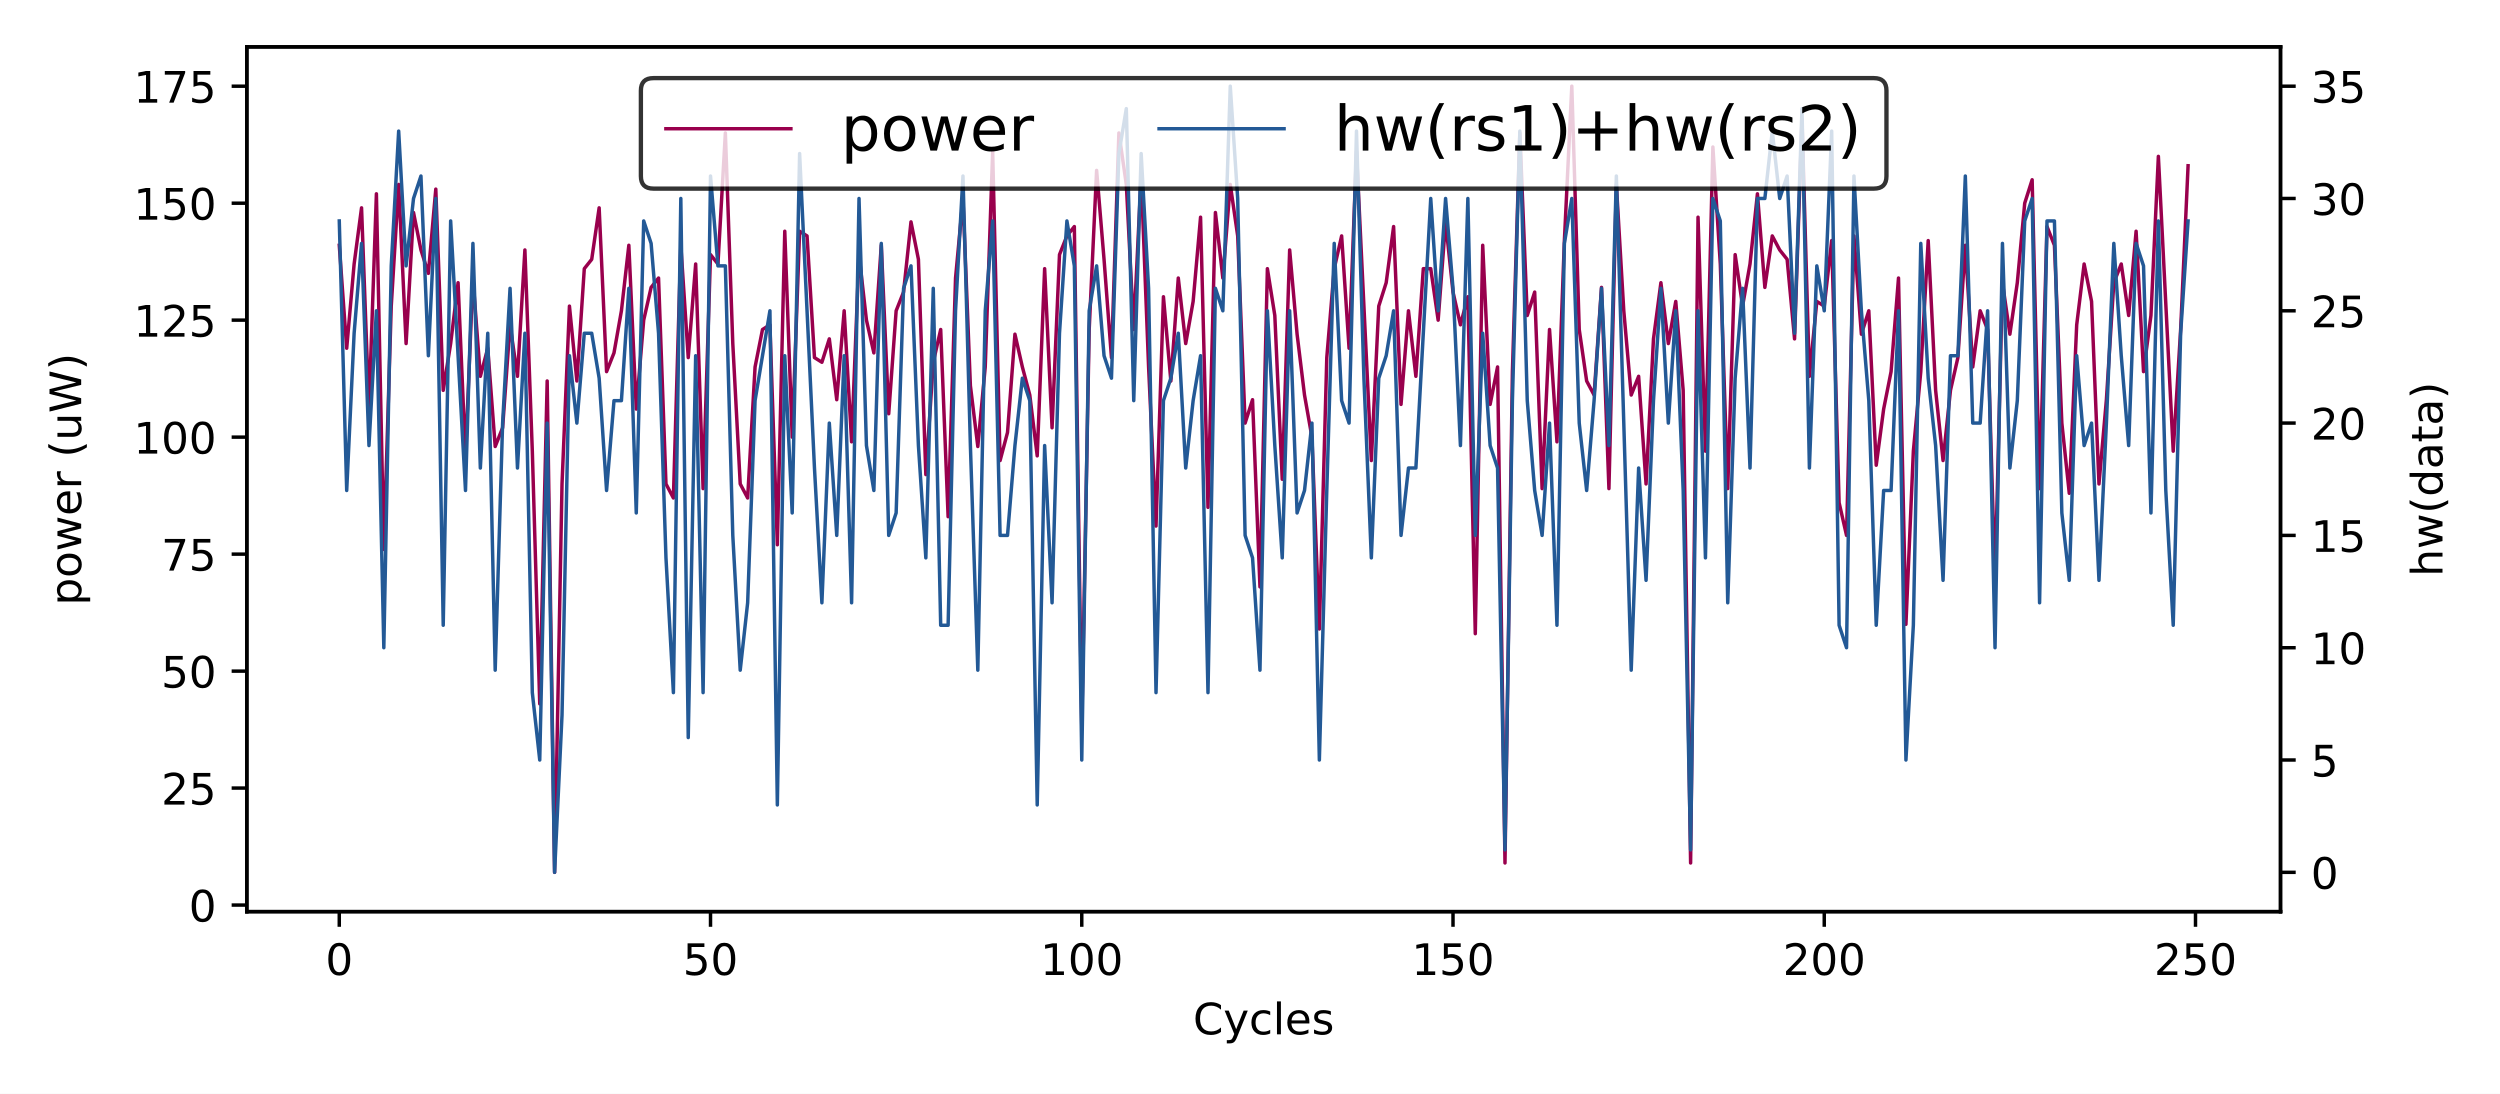
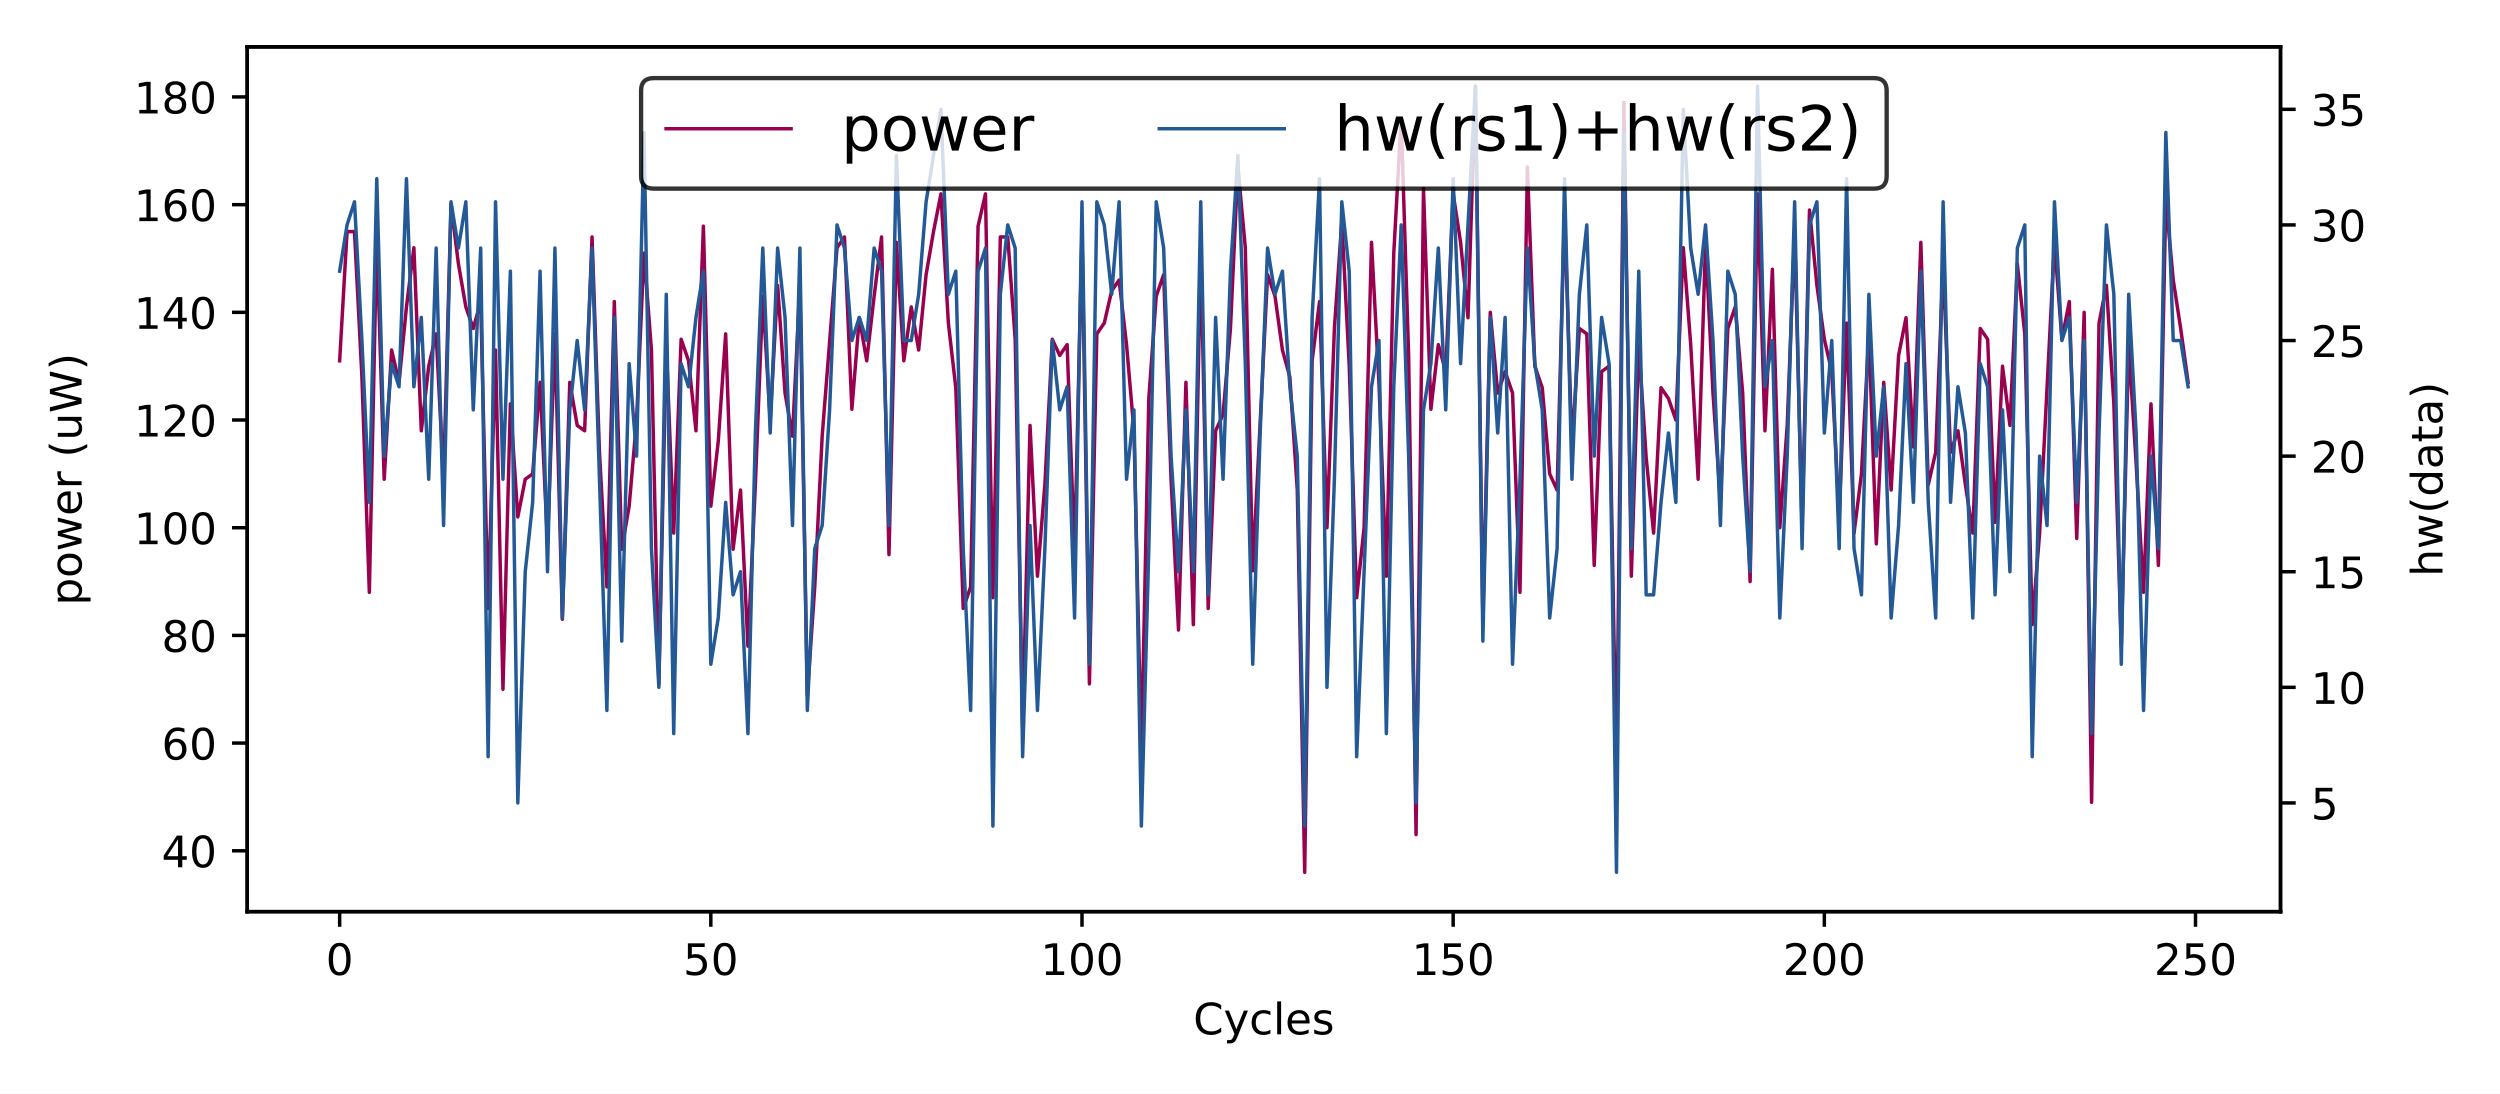
<svg xmlns="http://www.w3.org/2000/svg" xmlns:xlink="http://www.w3.org/1999/xlink" width="576pt" height="252pt" viewBox="0 0 576 252" version="1.1">
  <defs>
    <style type="text/css">*{stroke-linejoin: round; stroke-linecap: butt}</style>
  </defs>
  <g id="figure_1">
    <g id="patch_1">
      <path d="M 0 252  L 576 252  L 576 0  L 0 0  z " style="fill: #ffffff" />
    </g>
    <g id="axes_1">
      <g id="patch_2">
-         <path d="M 56.87 210.04  L 525.43 210.04  L 525.43 10.8  L 56.87 10.8  z " style="fill: #ffffff" />
+         <path d="M 56.96 210.04  L 525.43 210.04  L 525.43 10.8  L 56.96 10.8  z " style="fill: #ffffff" />
      </g>
      <g id="matplotlib.axis_1">
        <g id="xtick_1">
          <g id="line2d_1">
            <defs>
-               <path id="mfd9b9c1a49" d="M 0 0  L 0 3.5  " style="stroke: #000000; stroke-width: 0.8" />
+               <path id="mac49512ee7" d="M 0 0  L 0 3.5  " style="stroke: #000000; stroke-width: 0.8" />
            </defs>
            <g>
-               <use xlink:href="#mfd9b9c1a49" x="78.168" y="210.04" style="stroke: #000000; stroke-width: 0.8" />
+               <use xlink:href="#mac49512ee7" x="78.254" y="210.04" style="stroke: #000000; stroke-width: 0.8" />
            </g>
          </g>
          <g id="text_1">
-             <text style="font: 10px 'DejaVu Sans', 'Bitstream Vera Sans', 'Computer Modern Sans Serif', 'Lucida Grande', 'Verdana', 'Geneva', 'Lucid', 'Arial', 'Helvetica', 'Avant Garde', sans-serif; text-anchor: middle" x="78.168" y="224.638" transform="rotate(-0 78.16818 224.6384)">0</text>
+             <text style="font: 10px 'DejaVu Sans', 'Bitstream Vera Sans', 'Computer Modern Sans Serif', 'Lucida Grande', 'Verdana', 'Geneva', 'Lucid', 'Arial', 'Helvetica', 'Avant Garde', sans-serif; text-anchor: middle" x="78.254" y="224.638" transform="rotate(-0 78.25409 224.6384)">0</text>
          </g>
        </g>
        <g id="xtick_2">
          <g id="line2d_2">
            <g>
-               <use xlink:href="#mfd9b9c1a49" x="163.703" y="210.04" style="stroke: #000000; stroke-width: 0.8" />
+               <use xlink:href="#mac49512ee7" x="163.773" y="210.04" style="stroke: #000000; stroke-width: 0.8" />
            </g>
          </g>
          <g id="text_2">
-             <text style="font: 10px 'DejaVu Sans', 'Bitstream Vera Sans', 'Computer Modern Sans Serif', 'Lucida Grande', 'Verdana', 'Geneva', 'Lucid', 'Arial', 'Helvetica', 'Avant Garde', sans-serif; text-anchor: middle" x="163.703" y="224.638" transform="rotate(-0 163.703 224.6384)">50</text>
+             <text style="font: 10px 'DejaVu Sans', 'Bitstream Vera Sans', 'Computer Modern Sans Serif', 'Lucida Grande', 'Verdana', 'Geneva', 'Lucid', 'Arial', 'Helvetica', 'Avant Garde', sans-serif; text-anchor: middle" x="163.773" y="224.638" transform="rotate(-0 163.7725 224.6384)">50</text>
          </g>
        </g>
        <g id="xtick_3">
          <g id="line2d_3">
            <g>
-               <use xlink:href="#mfd9b9c1a49" x="249.238" y="210.04" style="stroke: #000000; stroke-width: 0.8" />
+               <use xlink:href="#mac49512ee7" x="249.291" y="210.04" style="stroke: #000000; stroke-width: 0.8" />
            </g>
          </g>
          <g id="text_3">
-             <text style="font: 10px 'DejaVu Sans', 'Bitstream Vera Sans', 'Computer Modern Sans Serif', 'Lucida Grande', 'Verdana', 'Geneva', 'Lucid', 'Arial', 'Helvetica', 'Avant Garde', sans-serif; text-anchor: middle" x="249.238" y="224.638" transform="rotate(-0 249.2379 224.6384)">100</text>
+             <text style="font: 10px 'DejaVu Sans', 'Bitstream Vera Sans', 'Computer Modern Sans Serif', 'Lucida Grande', 'Verdana', 'Geneva', 'Lucid', 'Arial', 'Helvetica', 'Avant Garde', sans-serif; text-anchor: middle" x="249.291" y="224.638" transform="rotate(-0 249.291 224.6384)">100</text>
          </g>
        </g>
        <g id="xtick_4">
          <g id="line2d_4">
            <g>
-               <use xlink:href="#mfd9b9c1a49" x="334.773" y="210.04" style="stroke: #000000; stroke-width: 0.8" />
+               <use xlink:href="#mac49512ee7" x="334.809" y="210.04" style="stroke: #000000; stroke-width: 0.8" />
            </g>
          </g>
          <g id="text_4">
-             <text style="font: 10px 'DejaVu Sans', 'Bitstream Vera Sans', 'Computer Modern Sans Serif', 'Lucida Grande', 'Verdana', 'Geneva', 'Lucid', 'Arial', 'Helvetica', 'Avant Garde', sans-serif; text-anchor: middle" x="334.773" y="224.638" transform="rotate(-0 334.7728 224.6384)">150</text>
+             <text style="font: 10px 'DejaVu Sans', 'Bitstream Vera Sans', 'Computer Modern Sans Serif', 'Lucida Grande', 'Verdana', 'Geneva', 'Lucid', 'Arial', 'Helvetica', 'Avant Garde', sans-serif; text-anchor: middle" x="334.809" y="224.638" transform="rotate(-0 334.8094 224.6384)">150</text>
          </g>
        </g>
        <g id="xtick_5">
          <g id="line2d_5">
            <g>
-               <use xlink:href="#mfd9b9c1a49" x="420.308" y="210.04" style="stroke: #000000; stroke-width: 0.8" />
+               <use xlink:href="#mac49512ee7" x="420.328" y="210.04" style="stroke: #000000; stroke-width: 0.8" />
            </g>
          </g>
          <g id="text_5">
-             <text style="font: 10px 'DejaVu Sans', 'Bitstream Vera Sans', 'Computer Modern Sans Serif', 'Lucida Grande', 'Verdana', 'Geneva', 'Lucid', 'Arial', 'Helvetica', 'Avant Garde', sans-serif; text-anchor: middle" x="420.308" y="224.638" transform="rotate(-0 420.3076 224.6384)">200</text>
+             <text style="font: 10px 'DejaVu Sans', 'Bitstream Vera Sans', 'Computer Modern Sans Serif', 'Lucida Grande', 'Verdana', 'Geneva', 'Lucid', 'Arial', 'Helvetica', 'Avant Garde', sans-serif; text-anchor: middle" x="420.328" y="224.638" transform="rotate(-0 420.3278 224.6384)">200</text>
          </g>
        </g>
        <g id="xtick_6">
          <g id="line2d_6">
            <g>
-               <use xlink:href="#mfd9b9c1a49" x="505.843" y="210.04" style="stroke: #000000; stroke-width: 0.8" />
+               <use xlink:href="#mac49512ee7" x="505.846" y="210.04" style="stroke: #000000; stroke-width: 0.8" />
            </g>
          </g>
          <g id="text_6">
-             <text style="font: 10px 'DejaVu Sans', 'Bitstream Vera Sans', 'Computer Modern Sans Serif', 'Lucida Grande', 'Verdana', 'Geneva', 'Lucid', 'Arial', 'Helvetica', 'Avant Garde', sans-serif; text-anchor: middle" x="505.843" y="224.638" transform="rotate(-0 505.8425 224.6384)">250</text>
+             <text style="font: 10px 'DejaVu Sans', 'Bitstream Vera Sans', 'Computer Modern Sans Serif', 'Lucida Grande', 'Verdana', 'Geneva', 'Lucid', 'Arial', 'Helvetica', 'Avant Garde', sans-serif; text-anchor: middle" x="505.846" y="224.638" transform="rotate(-0 505.8463 224.6384)">250</text>
          </g>
        </g>
        <g id="text_7">
-           <text style="font: 10px 'DejaVu Sans', 'Bitstream Vera Sans', 'Computer Modern Sans Serif', 'Lucida Grande', 'Verdana', 'Geneva', 'Lucid', 'Arial', 'Helvetica', 'Avant Garde', sans-serif; text-anchor: middle" x="291.15" y="238.317" transform="rotate(-0 291.15 238.3166)">Cycles</text>
+           <text style="font: 10px 'DejaVu Sans', 'Bitstream Vera Sans', 'Computer Modern Sans Serif', 'Lucida Grande', 'Verdana', 'Geneva', 'Lucid', 'Arial', 'Helvetica', 'Avant Garde', sans-serif; text-anchor: middle" x="291.195" y="238.317" transform="rotate(-0 291.195 238.3166)">Cycles</text>
        </g>
      </g>
      <g id="matplotlib.axis_2">
        <g id="ytick_1">
          <g id="line2d_7">
            <defs>
-               <path id="mfde6ab7b81" d="M 0 0  L -3.5 0  " style="stroke: #000000; stroke-width: 0.8" />
+               <path id="m043b893189" d="M 0 0  L -3.5 0  " style="stroke: #000000; stroke-width: 0.8" />
            </defs>
            <g>
-               <use xlink:href="#mfde6ab7b81" x="56.87" y="208.531" style="stroke: #000000; stroke-width: 0.8" />
+               <use xlink:href="#m043b893189" x="56.96" y="196.021" style="stroke: #000000; stroke-width: 0.8" />
            </g>
          </g>
          <g id="text_8">
-             <text style="font: 10px 'DejaVu Sans', 'Bitstream Vera Sans', 'Computer Modern Sans Serif', 'Lucida Grande', 'Verdana', 'Geneva', 'Lucid', 'Arial', 'Helvetica', 'Avant Garde', sans-serif; text-anchor: end" x="49.87" y="212.33" transform="rotate(-0 49.87 212.3298)">0</text>
+             <text style="font: 10px 'DejaVu Sans', 'Bitstream Vera Sans', 'Computer Modern Sans Serif', 'Lucida Grande', 'Verdana', 'Geneva', 'Lucid', 'Arial', 'Helvetica', 'Avant Garde', sans-serif; text-anchor: end" x="49.96" y="199.82" transform="rotate(-0 49.96 199.8205)">40</text>
          </g>
        </g>
        <g id="ytick_2">
          <g id="line2d_8">
            <g>
-               <use xlink:href="#mfde6ab7b81" x="56.87" y="181.577" style="stroke: #000000; stroke-width: 0.8" />
+               <use xlink:href="#m043b893189" x="56.96" y="171.209" style="stroke: #000000; stroke-width: 0.8" />
            </g>
          </g>
          <g id="text_9">
-             <text style="font: 10px 'DejaVu Sans', 'Bitstream Vera Sans', 'Computer Modern Sans Serif', 'Lucida Grande', 'Verdana', 'Geneva', 'Lucid', 'Arial', 'Helvetica', 'Avant Garde', sans-serif; text-anchor: end" x="49.87" y="185.376" transform="rotate(-0 49.87 185.3764)">25</text>
+             <text style="font: 10px 'DejaVu Sans', 'Bitstream Vera Sans', 'Computer Modern Sans Serif', 'Lucida Grande', 'Verdana', 'Geneva', 'Lucid', 'Arial', 'Helvetica', 'Avant Garde', sans-serif; text-anchor: end" x="49.96" y="175.009" transform="rotate(-0 49.96 175.0085)">60</text>
          </g>
        </g>
        <g id="ytick_3">
          <g id="line2d_9">
            <g>
-               <use xlink:href="#mfde6ab7b81" x="56.87" y="154.624" style="stroke: #000000; stroke-width: 0.8" />
+               <use xlink:href="#m043b893189" x="56.96" y="146.397" style="stroke: #000000; stroke-width: 0.8" />
            </g>
          </g>
          <g id="text_10">
-             <text style="font: 10px 'DejaVu Sans', 'Bitstream Vera Sans', 'Computer Modern Sans Serif', 'Lucida Grande', 'Verdana', 'Geneva', 'Lucid', 'Arial', 'Helvetica', 'Avant Garde', sans-serif; text-anchor: end" x="49.87" y="158.423" transform="rotate(-0 49.87 158.4229)">50</text>
+             <text style="font: 10px 'DejaVu Sans', 'Bitstream Vera Sans', 'Computer Modern Sans Serif', 'Lucida Grande', 'Verdana', 'Geneva', 'Lucid', 'Arial', 'Helvetica', 'Avant Garde', sans-serif; text-anchor: end" x="49.96" y="150.197" transform="rotate(-0 49.96 150.1966)">80</text>
          </g>
        </g>
        <g id="ytick_4">
          <g id="line2d_10">
            <g>
-               <use xlink:href="#mfde6ab7b81" x="56.87" y="127.67" style="stroke: #000000; stroke-width: 0.8" />
+               <use xlink:href="#m043b893189" x="56.96" y="121.585" style="stroke: #000000; stroke-width: 0.8" />
            </g>
          </g>
          <g id="text_11">
-             <text style="font: 10px 'DejaVu Sans', 'Bitstream Vera Sans', 'Computer Modern Sans Serif', 'Lucida Grande', 'Verdana', 'Geneva', 'Lucid', 'Arial', 'Helvetica', 'Avant Garde', sans-serif; text-anchor: end" x="49.87" y="131.469" transform="rotate(-0 49.87 131.4694)">75</text>
+             <text style="font: 10px 'DejaVu Sans', 'Bitstream Vera Sans', 'Computer Modern Sans Serif', 'Lucida Grande', 'Verdana', 'Geneva', 'Lucid', 'Arial', 'Helvetica', 'Avant Garde', sans-serif; text-anchor: end" x="49.96" y="125.385" transform="rotate(-0 49.96 125.3846)">100</text>
          </g>
        </g>
        <g id="ytick_5">
          <g id="line2d_11">
            <g>
-               <use xlink:href="#mfde6ab7b81" x="56.87" y="100.717" style="stroke: #000000; stroke-width: 0.8" />
+               <use xlink:href="#m043b893189" x="56.96" y="96.773" style="stroke: #000000; stroke-width: 0.8" />
            </g>
          </g>
          <g id="text_12">
-             <text style="font: 10px 'DejaVu Sans', 'Bitstream Vera Sans', 'Computer Modern Sans Serif', 'Lucida Grande', 'Verdana', 'Geneva', 'Lucid', 'Arial', 'Helvetica', 'Avant Garde', sans-serif; text-anchor: end" x="49.87" y="104.516" transform="rotate(-0 49.87 104.516)">100</text>
+             <text style="font: 10px 'DejaVu Sans', 'Bitstream Vera Sans', 'Computer Modern Sans Serif', 'Lucida Grande', 'Verdana', 'Geneva', 'Lucid', 'Arial', 'Helvetica', 'Avant Garde', sans-serif; text-anchor: end" x="49.96" y="100.573" transform="rotate(-0 49.96 100.5726)">120</text>
          </g>
        </g>
        <g id="ytick_6">
          <g id="line2d_12">
            <g>
-               <use xlink:href="#mfde6ab7b81" x="56.87" y="73.763" style="stroke: #000000; stroke-width: 0.8" />
+               <use xlink:href="#m043b893189" x="56.96" y="71.961" style="stroke: #000000; stroke-width: 0.8" />
            </g>
          </g>
          <g id="text_13">
-             <text style="font: 10px 'DejaVu Sans', 'Bitstream Vera Sans', 'Computer Modern Sans Serif', 'Lucida Grande', 'Verdana', 'Geneva', 'Lucid', 'Arial', 'Helvetica', 'Avant Garde', sans-serif; text-anchor: end" x="49.87" y="77.563" transform="rotate(-0 49.87 77.56251)">125</text>
+             <text style="font: 10px 'DejaVu Sans', 'Bitstream Vera Sans', 'Computer Modern Sans Serif', 'Lucida Grande', 'Verdana', 'Geneva', 'Lucid', 'Arial', 'Helvetica', 'Avant Garde', sans-serif; text-anchor: end" x="49.96" y="75.761" transform="rotate(-0 49.96 75.76069)">140</text>
          </g>
        </g>
        <g id="ytick_7">
          <g id="line2d_13">
            <g>
-               <use xlink:href="#mfde6ab7b81" x="56.87" y="46.81" style="stroke: #000000; stroke-width: 0.8" />
+               <use xlink:href="#m043b893189" x="56.96" y="47.15" style="stroke: #000000; stroke-width: 0.8" />
            </g>
          </g>
          <g id="text_14">
-             <text style="font: 10px 'DejaVu Sans', 'Bitstream Vera Sans', 'Computer Modern Sans Serif', 'Lucida Grande', 'Verdana', 'Geneva', 'Lucid', 'Arial', 'Helvetica', 'Avant Garde', sans-serif; text-anchor: end" x="49.87" y="50.609" transform="rotate(-0 49.87 50.60905)">150</text>
+             <text style="font: 10px 'DejaVu Sans', 'Bitstream Vera Sans', 'Computer Modern Sans Serif', 'Lucida Grande', 'Verdana', 'Geneva', 'Lucid', 'Arial', 'Helvetica', 'Avant Garde', sans-serif; text-anchor: end" x="49.96" y="50.949" transform="rotate(-0 49.96 50.94873)">160</text>
          </g>
        </g>
        <g id="ytick_8">
          <g id="line2d_14">
            <g>
-               <use xlink:href="#mfde6ab7b81" x="56.87" y="19.856" style="stroke: #000000; stroke-width: 0.8" />
+               <use xlink:href="#m043b893189" x="56.96" y="22.338" style="stroke: #000000; stroke-width: 0.8" />
            </g>
          </g>
          <g id="text_15">
-             <text style="font: 10px 'DejaVu Sans', 'Bitstream Vera Sans', 'Computer Modern Sans Serif', 'Lucida Grande', 'Verdana', 'Geneva', 'Lucid', 'Arial', 'Helvetica', 'Avant Garde', sans-serif; text-anchor: end" x="49.87" y="23.656" transform="rotate(-0 49.87 23.65558)">175</text>
+             <text style="font: 10px 'DejaVu Sans', 'Bitstream Vera Sans', 'Computer Modern Sans Serif', 'Lucida Grande', 'Verdana', 'Geneva', 'Lucid', 'Arial', 'Helvetica', 'Avant Garde', sans-serif; text-anchor: end" x="49.96" y="26.137" transform="rotate(-0 49.96 26.13678)">180</text>
          </g>
        </g>
        <g id="text_16">
-           <text style="font: 10px 'DejaVu Sans', 'Bitstream Vera Sans', 'Computer Modern Sans Serif', 'Lucida Grande', 'Verdana', 'Geneva', 'Lucid', 'Arial', 'Helvetica', 'Avant Garde', sans-serif; text-anchor: middle" x="18.703" y="110.42" transform="rotate(-90 18.70281 110.42)">power (uW)</text>
+           <text style="font: 10px 'DejaVu Sans', 'Bitstream Vera Sans', 'Computer Modern Sans Serif', 'Lucida Grande', 'Verdana', 'Geneva', 'Lucid', 'Arial', 'Helvetica', 'Avant Garde', sans-serif; text-anchor: middle" x="18.793" y="110.42" transform="rotate(-90 18.79281 110.42)">power (uW)</text>
        </g>
      </g>
      <g id="line2d_15">
-         <path d="M 78.168 56.513  L 79.879 80.232  L 81.59 60.826  L 83.3 47.888  L 85.011 94.248  L 86.722 44.654  L 88.432 126.592  L 90.143 70.529  L 91.854 42.497  L 93.564 79.154  L 95.275 48.966  L 96.986 57.591  L 98.697 62.982  L 100.407 43.575  L 102.118 89.935  L 103.829 79.154  L 105.539 65.138  L 107.25 105.029  L 108.961 64.06  L 110.671 86.701  L 112.382 80.232  L 114.093 102.873  L 115.804 98.56  L 117.514 74.841  L 119.225 86.701  L 120.936 57.591  L 122.646 103.951  L 124.357 162.171  L 126.068 87.779  L 127.778 200.984  L 129.489 111.498  L 131.2 70.529  L 132.91 87.779  L 134.621 61.904  L 136.332 59.747  L 138.043 47.888  L 139.753 85.623  L 141.464 81.31  L 143.175 71.607  L 144.885 56.513  L 146.596 94.248  L 148.307 73.763  L 150.017 66.216  L 151.728 64.06  L 153.439 111.498  L 155.15 114.733  L 156.86 56.513  L 158.571 82.388  L 160.282 60.826  L 161.992 112.576  L 163.703 58.669  L 165.414 60.826  L 167.124 30.638  L 168.835 79.154  L 170.546 111.498  L 172.257 114.733  L 173.967 84.545  L 175.678 75.92  L 177.389 74.841  L 179.099 125.514  L 180.81 53.279  L 182.521 100.717  L 184.231 53.279  L 185.942 54.357  L 187.653 82.388  L 189.364 83.467  L 191.074 78.076  L 192.785 92.092  L 194.496 71.607  L 196.206 101.795  L 197.917 58.669  L 199.628 73.763  L 201.338 81.31  L 203.049 56.513  L 204.76 95.326  L 206.47 71.607  L 208.181 67.294  L 209.892 51.122  L 211.603 59.747  L 213.313 109.342  L 215.024 83.467  L 216.735 75.92  L 218.445 119.045  L 220.156 64.06  L 221.867 45.732  L 223.577 88.857  L 225.288 102.873  L 226.999 84.545  L 228.71 34.95  L 230.42 106.107  L 232.131 99.639  L 233.842 76.998  L 235.552 84.545  L 237.263 91.014  L 238.974 105.029  L 240.684 61.904  L 242.395 98.56  L 244.106 58.669  L 245.817 54.357  L 247.527 52.201  L 249.238 167.561  L 250.949 75.92  L 252.659 39.263  L 254.37 59.747  L 256.081 82.388  L 257.791 30.638  L 259.502 42.497  L 261.213 75.92  L 262.923 40.341  L 264.634 84.545  L 266.345 121.201  L 268.056 68.373  L 269.766 87.779  L 271.477 64.06  L 273.188 79.154  L 274.898 69.451  L 276.609 50.044  L 278.32 116.889  L 280.03 48.966  L 281.741 64.06  L 283.452 42.497  L 285.163 54.357  L 286.873 97.482  L 288.584 92.092  L 290.295 135.217  L 292.005 61.904  L 293.716 72.685  L 295.427 110.42  L 297.137 57.591  L 298.848 76.998  L 300.559 91.014  L 302.27 100.717  L 303.98 144.92  L 305.691 82.388  L 307.402 61.904  L 309.112 54.357  L 310.823 80.232  L 312.534 34.95  L 315.955 106.107  L 317.666 70.529  L 319.377 65.138  L 321.087 52.201  L 322.798 93.17  L 324.509 71.607  L 326.219 86.701  L 327.93 61.904  L 329.641 61.904  L 331.351 73.763  L 333.062 51.122  L 334.773 67.294  L 336.483 74.841  L 338.194 68.373  L 339.905 145.999  L 341.616 56.513  L 343.326 93.17  L 345.037 84.545  L 346.748 198.827  L 348.458 85.623  L 350.169 30.638  L 351.88 72.685  L 353.59 67.294  L 355.301 112.576  L 357.012 75.92  L 358.723 101.795  L 360.433 55.435  L 362.144 19.856  L 363.855 75.92  L 365.565 87.779  L 367.276 91.014  L 368.987 66.216  L 370.697 112.576  L 372.408 42.497  L 374.119 71.607  L 375.83 91.014  L 377.54 86.701  L 379.251 111.498  L 380.962 78.076  L 382.672 65.138  L 384.383 79.154  L 386.094 69.451  L 387.804 89.935  L 389.515 198.827  L 391.226 50.044  L 392.936 103.951  L 394.647 33.872  L 396.358 60.826  L 398.069 112.576  L 399.779 58.669  L 401.49 70.529  L 403.201 60.826  L 404.911 44.654  L 406.622 66.216  L 408.333 54.357  L 410.043 57.591  L 411.754 59.747  L 413.465 78.076  L 415.176 27.403  L 416.886 86.701  L 418.597 69.451  L 420.308 70.529  L 422.018 55.435  L 423.729 115.811  L 425.44 123.358  L 427.15 54.357  L 428.861 76.998  L 430.572 71.607  L 432.283 107.186  L 433.993 94.248  L 435.704 85.623  L 437.415 64.06  L 439.125 143.842  L 440.836 103.951  L 442.547 85.623  L 444.257 55.435  L 445.968 89.935  L 447.679 106.107  L 449.39 89.935  L 451.1 82.388  L 452.811 56.513  L 454.522 84.545  L 456.232 71.607  L 457.943 75.92  L 459.654 134.139  L 461.364 65.138  L 463.075 76.998  L 464.786 65.138  L 466.496 46.81  L 468.207 41.419  L 469.918 112.576  L 471.629 52.201  L 473.339 56.513  L 475.05 97.482  L 476.761 113.654  L 478.471 74.841  L 480.182 60.826  L 481.893 69.451  L 483.603 111.498  L 485.314 92.092  L 487.025 65.138  L 488.736 60.826  L 490.446 72.685  L 492.157 53.279  L 493.868 85.623  L 495.578 72.685  L 497.289 36.028  L 500.71 103.951  L 502.421 75.92  L 504.132 38.185  L 504.132 38.185  " clip-path="url(#pe4d21d7a44)" style="fill: none; stroke: #99004d; stroke-width: 0.8; stroke-linecap: square" />
+         <path d="M 78.254 83.127  L 79.964 53.353  L 81.675 53.353  L 83.385 86.849  L 85.096 136.473  L 86.806 54.593  L 88.516 110.42  L 90.227 80.646  L 91.937 88.089  L 93.647 70.721  L 95.358 57.074  L 97.068 99.255  L 98.779 84.367  L 100.489 76.924  L 102.199 110.42  L 103.91 47.15  L 105.62 60.796  L 107.33 70.721  L 109.041 75.683  L 110.751 69.48  L 112.461 140.194  L 114.172 80.646  L 115.882 158.803  L 117.593 93.052  L 119.303 119.104  L 121.013 110.42  L 122.724 109.179  L 124.434 88.089  L 126.144 125.307  L 127.855 76.924  L 129.565 142.676  L 131.276 88.089  L 132.986 98.014  L 134.696 99.255  L 136.407 54.593  L 138.117 104.217  L 139.827 135.232  L 141.538 69.48  L 143.248 126.548  L 144.958 116.623  L 146.669 96.773  L 148.379 58.315  L 150.09 80.646  L 151.8 157.563  L 153.51 79.405  L 155.221 122.826  L 156.931 78.164  L 158.641 83.127  L 160.352 99.255  L 162.062 52.112  L 163.773 116.623  L 165.483 101.736  L 167.193 76.924  L 168.904 126.548  L 170.614 112.901  L 172.324 148.879  L 174.035 111.661  L 175.745 68.24  L 177.455 96.773  L 179.166 65.758  L 180.876 90.57  L 182.587 100.495  L 184.297 65.758  L 186.007 160.044  L 187.718 135.232  L 189.428 100.495  L 192.849 57.074  L 194.559 54.593  L 196.27 94.292  L 197.98 73.202  L 199.69 83.127  L 201.401 68.24  L 203.111 54.593  L 204.821 127.788  L 206.532 55.834  L 208.242 83.127  L 209.952 70.721  L 211.663 80.646  L 213.373 63.277  L 215.084 53.353  L 216.794 44.668  L 218.504 74.443  L 220.215 89.33  L 221.925 140.194  L 223.635 135.232  L 225.346 52.112  L 227.056 44.668  L 228.767 137.713  L 230.477 54.593  L 232.187 54.593  L 233.898 78.164  L 235.608 167.487  L 237.318 98.014  L 239.029 132.751  L 240.739 111.661  L 242.449 78.164  L 244.16 81.886  L 245.87 79.405  L 247.581 127.788  L 249.291 53.353  L 251.001 157.563  L 252.712 76.924  L 254.422 74.443  L 256.132 66.999  L 257.843 64.518  L 259.553 79.405  L 261.264 99.255  L 262.974 173.69  L 264.684 91.811  L 266.395 68.24  L 268.105 63.277  L 269.815 110.42  L 271.526 145.157  L 273.236 88.089  L 274.946 143.916  L 276.657 57.074  L 278.367 140.194  L 280.078 99.255  L 281.788 95.533  L 283.498 75.683  L 285.209 38.465  L 286.919 57.074  L 288.629 131.51  L 292.05 63.277  L 293.761 68.24  L 295.471 80.646  L 297.181 86.849  L 298.892 112.901  L 300.602 200.984  L 302.312 83.127  L 304.023 69.48  L 305.733 121.585  L 307.444 75.683  L 309.154 50.871  L 310.864 84.367  L 312.575 137.713  L 314.285 121.585  L 315.995 55.834  L 317.706 88.089  L 319.416 132.751  L 321.126 58.315  L 322.837 27.3  L 324.547 81.886  L 326.258 192.299  L 327.968 43.428  L 329.678 94.292  L 331.389 79.405  L 333.099 85.608  L 334.809 44.668  L 336.52 55.834  L 338.23 73.202  L 339.941 19.856  L 341.651 142.676  L 343.361 71.961  L 345.072 90.57  L 346.782 85.608  L 348.492 90.57  L 350.203 136.473  L 351.913 38.465  L 353.623 84.367  L 355.334 89.33  L 357.044 109.179  L 358.755 112.901  L 360.465 48.39  L 362.175 102.976  L 363.886 75.683  L 365.596 76.924  L 367.306 130.27  L 369.017 85.608  L 370.727 84.367  L 372.438 178.653  L 374.148 23.578  L 375.858 132.751  L 377.569 79.405  L 379.279 105.458  L 380.989 122.826  L 382.7 89.33  L 384.41 91.811  L 386.12 96.773  L 387.831 57.074  L 389.541 79.405  L 391.252 110.42  L 392.962 55.834  L 394.672 90.57  L 396.383 115.382  L 398.093 75.683  L 399.803 70.721  L 401.514 90.57  L 403.224 133.991  L 404.935 44.668  L 406.645 99.255  L 408.355 62.037  L 410.066 121.585  L 411.776 98.014  L 413.486 53.353  L 415.197 121.585  L 416.907 48.39  L 418.617 65.758  L 420.328 78.164  L 422.038 85.608  L 423.749 119.104  L 425.459 74.443  L 427.169 122.826  L 428.88 109.179  L 430.59 76.924  L 432.3 125.307  L 434.011 88.089  L 435.721 112.901  L 437.432 81.886  L 439.142 73.202  L 440.852 102.976  L 442.563 55.834  L 444.273 111.661  L 445.983 104.217  L 447.694 60.796  L 449.404 104.217  L 451.114 99.255  L 452.825 111.661  L 454.535 122.826  L 456.246 75.683  L 457.956 78.164  L 459.666 120.345  L 461.377 84.367  L 463.087 98.014  L 464.797 60.796  L 466.508 76.924  L 468.218 143.916  L 469.929 122.826  L 473.349 55.834  L 475.06 78.164  L 476.77 69.48  L 478.48 124.067  L 480.191 71.961  L 481.901 184.856  L 483.611 74.443  L 485.322 65.758  L 487.032 93.052  L 488.743 148.879  L 490.453 79.405  L 492.163 106.698  L 493.874 136.473  L 495.584 93.052  L 497.294 130.27  L 499.005 45.909  L 500.715 64.518  L 502.426 75.683  L 504.136 88.089  L 504.136 88.089  " clip-path="url(#p2ec8545a0c)" style="fill: none; stroke: #99004d; stroke-width: 0.8; stroke-linecap: square" />
      </g>
      <g id="patch_3">
-         <path d="M 56.87 210.04  L 56.87 10.8  " style="fill: none; stroke: #000000; stroke-width: 0.8; stroke-linejoin: miter; stroke-linecap: square" />
+         <path d="M 56.96 210.04  L 56.96 10.8  " style="fill: none; stroke: #000000; stroke-width: 0.8; stroke-linejoin: miter; stroke-linecap: square" />
      </g>
      <g id="patch_4">
        <path d="M 525.43 210.04  L 525.43 10.8  " style="fill: none; stroke: #000000; stroke-width: 0.8; stroke-linejoin: miter; stroke-linecap: square" />
      </g>
      <g id="patch_5">
-         <path d="M 56.87 210.04  L 525.43 210.04  " style="fill: none; stroke: #000000; stroke-width: 0.8; stroke-linejoin: miter; stroke-linecap: square" />
+         <path d="M 56.96 210.04  L 525.43 210.04  " style="fill: none; stroke: #000000; stroke-width: 0.8; stroke-linejoin: miter; stroke-linecap: square" />
      </g>
      <g id="patch_6">
-         <path d="M 56.87 10.8  L 525.43 10.8  " style="fill: none; stroke: #000000; stroke-width: 0.8; stroke-linejoin: miter; stroke-linecap: square" />
+         <path d="M 56.96 10.8  L 525.43 10.8  " style="fill: none; stroke: #000000; stroke-width: 0.8; stroke-linejoin: miter; stroke-linecap: square" />
      </g>
    </g>
    <g id="axes_2">
      <g id="matplotlib.axis_3">
        <g id="ytick_9">
          <g id="line2d_16">
            <defs>
-               <path id="m1af7cd91f7" d="M 0 0  L 3.5 0  " style="stroke: #000000; stroke-width: 0.8" />
+               <path id="m628f22a4cd" d="M 0 0  L 3.5 0  " style="stroke: #000000; stroke-width: 0.8" />
            </defs>
            <g>
-               <use xlink:href="#m1af7cd91f7" x="525.43" y="200.984" style="stroke: #000000; stroke-width: 0.8" />
+               <use xlink:href="#m628f22a4cd" x="525.43" y="185.002" style="stroke: #000000; stroke-width: 0.8" />
            </g>
          </g>
          <g id="text_17">
-             <text style="font: 10px 'DejaVu Sans', 'Bitstream Vera Sans', 'Computer Modern Sans Serif', 'Lucida Grande', 'Verdana', 'Geneva', 'Lucid', 'Arial', 'Helvetica', 'Avant Garde', sans-serif; text-anchor: start" x="532.43" y="204.783" transform="rotate(-0 532.43 204.7829)">0</text>
+             <text style="font: 10px 'DejaVu Sans', 'Bitstream Vera Sans', 'Computer Modern Sans Serif', 'Lucida Grande', 'Verdana', 'Geneva', 'Lucid', 'Arial', 'Helvetica', 'Avant Garde', sans-serif; text-anchor: start" x="532.43" y="188.801" transform="rotate(-0 532.43 188.801)">5</text>
          </g>
        </g>
        <g id="ytick_10">
          <g id="line2d_17">
            <g>
-               <use xlink:href="#m1af7cd91f7" x="525.43" y="175.108" style="stroke: #000000; stroke-width: 0.8" />
+               <use xlink:href="#m628f22a4cd" x="525.43" y="158.365" style="stroke: #000000; stroke-width: 0.8" />
            </g>
          </g>
          <g id="text_18">
-             <text style="font: 10px 'DejaVu Sans', 'Bitstream Vera Sans', 'Computer Modern Sans Serif', 'Lucida Grande', 'Verdana', 'Geneva', 'Lucid', 'Arial', 'Helvetica', 'Avant Garde', sans-serif; text-anchor: start" x="532.43" y="178.908" transform="rotate(-0 532.43 178.9075)">5</text>
+             <text style="font: 10px 'DejaVu Sans', 'Bitstream Vera Sans', 'Computer Modern Sans Serif', 'Lucida Grande', 'Verdana', 'Geneva', 'Lucid', 'Arial', 'Helvetica', 'Avant Garde', sans-serif; text-anchor: start" x="532.43" y="162.165" transform="rotate(-0 532.43 162.1647)">10</text>
          </g>
        </g>
        <g id="ytick_11">
          <g id="line2d_18">
            <g>
-               <use xlink:href="#m1af7cd91f7" x="525.43" y="149.233" style="stroke: #000000; stroke-width: 0.8" />
+               <use xlink:href="#m628f22a4cd" x="525.43" y="131.729" style="stroke: #000000; stroke-width: 0.8" />
            </g>
          </g>
          <g id="text_19">
-             <text style="font: 10px 'DejaVu Sans', 'Bitstream Vera Sans', 'Computer Modern Sans Serif', 'Lucida Grande', 'Verdana', 'Geneva', 'Lucid', 'Arial', 'Helvetica', 'Avant Garde', sans-serif; text-anchor: start" x="532.43" y="153.032" transform="rotate(-0 532.43 153.0322)">10</text>
+             <text style="font: 10px 'DejaVu Sans', 'Bitstream Vera Sans', 'Computer Modern Sans Serif', 'Lucida Grande', 'Verdana', 'Geneva', 'Lucid', 'Arial', 'Helvetica', 'Avant Garde', sans-serif; text-anchor: start" x="532.43" y="135.528" transform="rotate(-0 532.43 135.5283)">15</text>
          </g>
        </g>
        <g id="ytick_12">
          <g id="line2d_19">
            <g>
-               <use xlink:href="#m1af7cd91f7" x="525.43" y="123.358" style="stroke: #000000; stroke-width: 0.8" />
+               <use xlink:href="#m628f22a4cd" x="525.43" y="105.093" style="stroke: #000000; stroke-width: 0.8" />
            </g>
          </g>
          <g id="text_20">
-             <text style="font: 10px 'DejaVu Sans', 'Bitstream Vera Sans', 'Computer Modern Sans Serif', 'Lucida Grande', 'Verdana', 'Geneva', 'Lucid', 'Arial', 'Helvetica', 'Avant Garde', sans-serif; text-anchor: start" x="532.43" y="127.157" transform="rotate(-0 532.43 127.1569)">15</text>
+             <text style="font: 10px 'DejaVu Sans', 'Bitstream Vera Sans', 'Computer Modern Sans Serif', 'Lucida Grande', 'Verdana', 'Geneva', 'Lucid', 'Arial', 'Helvetica', 'Avant Garde', sans-serif; text-anchor: start" x="532.43" y="108.892" transform="rotate(-0 532.43 108.8919)">20</text>
          </g>
        </g>
        <g id="ytick_13">
          <g id="line2d_20">
            <g>
-               <use xlink:href="#m1af7cd91f7" x="525.43" y="97.482" style="stroke: #000000; stroke-width: 0.8" />
+               <use xlink:href="#m628f22a4cd" x="525.43" y="78.456" style="stroke: #000000; stroke-width: 0.8" />
            </g>
          </g>
          <g id="text_21">
-             <text style="font: 10px 'DejaVu Sans', 'Bitstream Vera Sans', 'Computer Modern Sans Serif', 'Lucida Grande', 'Verdana', 'Geneva', 'Lucid', 'Arial', 'Helvetica', 'Avant Garde', sans-serif; text-anchor: start" x="532.43" y="101.282" transform="rotate(-0 532.43 101.2816)">20</text>
+             <text style="font: 10px 'DejaVu Sans', 'Bitstream Vera Sans', 'Computer Modern Sans Serif', 'Lucida Grande', 'Verdana', 'Geneva', 'Lucid', 'Arial', 'Helvetica', 'Avant Garde', sans-serif; text-anchor: start" x="532.43" y="82.256" transform="rotate(-0 532.43 82.25558)">25</text>
          </g>
        </g>
        <g id="ytick_14">
          <g id="line2d_21">
            <g>
-               <use xlink:href="#m1af7cd91f7" x="525.43" y="71.607" style="stroke: #000000; stroke-width: 0.8" />
+               <use xlink:href="#m628f22a4cd" x="525.43" y="51.82" style="stroke: #000000; stroke-width: 0.8" />
            </g>
          </g>
          <g id="text_22">
-             <text style="font: 10px 'DejaVu Sans', 'Bitstream Vera Sans', 'Computer Modern Sans Serif', 'Lucida Grande', 'Verdana', 'Geneva', 'Lucid', 'Arial', 'Helvetica', 'Avant Garde', sans-serif; text-anchor: start" x="532.43" y="75.406" transform="rotate(-0 532.43 75.40623)">25</text>
+             <text style="font: 10px 'DejaVu Sans', 'Bitstream Vera Sans', 'Computer Modern Sans Serif', 'Lucida Grande', 'Verdana', 'Geneva', 'Lucid', 'Arial', 'Helvetica', 'Avant Garde', sans-serif; text-anchor: start" x="532.43" y="55.619" transform="rotate(-0 532.43 55.61922)">30</text>
          </g>
        </g>
        <g id="ytick_15">
          <g id="line2d_22">
            <g>
-               <use xlink:href="#m1af7cd91f7" x="525.43" y="45.732" style="stroke: #000000; stroke-width: 0.8" />
+               <use xlink:href="#m628f22a4cd" x="525.43" y="25.184" style="stroke: #000000; stroke-width: 0.8" />
            </g>
          </g>
          <g id="text_23">
-             <text style="font: 10px 'DejaVu Sans', 'Bitstream Vera Sans', 'Computer Modern Sans Serif', 'Lucida Grande', 'Verdana', 'Geneva', 'Lucid', 'Arial', 'Helvetica', 'Avant Garde', sans-serif; text-anchor: start" x="532.43" y="49.531" transform="rotate(-0 532.43 49.53091)">30</text>
-           </g>
-         </g>
-         <g id="ytick_16">
-           <g id="line2d_23">
-             <g>
-               <use xlink:href="#m1af7cd91f7" x="525.43" y="19.856" style="stroke: #000000; stroke-width: 0.8" />
-             </g>
-           </g>
-           <g id="text_24">
-             <text style="font: 10px 'DejaVu Sans', 'Bitstream Vera Sans', 'Computer Modern Sans Serif', 'Lucida Grande', 'Verdana', 'Geneva', 'Lucid', 'Arial', 'Helvetica', 'Avant Garde', sans-serif; text-anchor: start" x="532.43" y="23.656" transform="rotate(-0 532.43 23.65558)">35</text>
-           </g>
-         </g>
-         <g id="text_25">
+             <text style="font: 10px 'DejaVu Sans', 'Bitstream Vera Sans', 'Computer Modern Sans Serif', 'Lucida Grande', 'Verdana', 'Geneva', 'Lucid', 'Arial', 'Helvetica', 'Avant Garde', sans-serif; text-anchor: start" x="532.43" y="28.983" transform="rotate(-0 532.43 28.98286)">35</text>
+           </g>
+         </g>
+         <g id="text_24">
          <text style="font: 10px 'DejaVu Sans', 'Bitstream Vera Sans', 'Computer Modern Sans Serif', 'Lucida Grande', 'Verdana', 'Geneva', 'Lucid', 'Arial', 'Helvetica', 'Avant Garde', sans-serif; text-anchor: middle" x="562.753" y="110.42" transform="rotate(-90 562.7534 110.42)">hw(data)</text>
        </g>
      </g>
-       <g id="line2d_24">
-         <path d="M 78.168 50.907  L 79.879 113.008  L 81.59 76.782  L 83.3 56.082  L 85.011 102.657  L 86.722 71.607  L 88.432 149.233  L 90.143 61.257  L 91.854 30.206  L 93.564 61.257  L 95.275 45.732  L 96.986 40.557  L 98.697 81.957  L 100.407 45.732  L 102.118 144.058  L 103.829 50.907  L 107.25 113.008  L 108.961 56.082  L 110.671 107.832  L 112.382 76.782  L 114.093 154.408  L 115.804 97.482  L 117.514 66.432  L 119.225 107.832  L 120.936 76.782  L 122.646 159.583  L 124.357 175.108  L 126.068 97.482  L 127.778 200.984  L 129.489 164.758  L 131.2 81.957  L 132.91 97.482  L 134.621 76.782  L 136.332 76.782  L 138.043 87.132  L 139.753 113.008  L 141.464 92.307  L 143.175 92.307  L 144.885 66.432  L 146.596 118.183  L 148.307 50.907  L 150.017 56.082  L 151.728 76.782  L 153.439 128.533  L 155.15 159.583  L 156.86 45.732  L 158.571 169.933  L 160.282 81.957  L 161.992 159.583  L 163.703 40.557  L 165.414 61.257  L 167.124 61.257  L 168.835 123.358  L 170.546 154.408  L 172.257 138.883  L 173.967 92.307  L 177.389 71.607  L 179.099 185.458  L 180.81 81.957  L 182.521 118.183  L 184.231 35.382  L 187.653 107.832  L 189.364 138.883  L 191.074 97.482  L 192.785 123.358  L 194.496 81.957  L 196.206 138.883  L 197.917 45.732  L 199.628 102.657  L 201.338 113.008  L 203.049 56.082  L 204.76 123.358  L 206.47 118.183  L 208.181 66.432  L 209.892 61.257  L 211.603 102.657  L 213.313 128.533  L 215.024 66.432  L 216.735 144.058  L 218.445 144.058  L 220.156 71.607  L 221.867 40.557  L 223.577 102.657  L 225.288 154.408  L 226.999 71.607  L 228.71 50.907  L 230.42 123.358  L 232.131 123.358  L 233.842 102.657  L 235.552 87.132  L 237.263 92.307  L 238.974 185.458  L 240.684 102.657  L 242.395 138.883  L 244.106 76.782  L 245.817 50.907  L 247.527 61.257  L 249.238 175.108  L 250.949 71.607  L 252.659 61.257  L 254.37 81.957  L 256.081 87.132  L 257.791 35.382  L 259.502 25.031  L 261.213 92.307  L 262.923 35.382  L 264.634 66.432  L 266.345 159.583  L 268.056 92.307  L 269.766 87.132  L 271.477 76.782  L 273.188 107.832  L 274.898 92.307  L 276.609 81.957  L 278.32 159.583  L 280.03 66.432  L 281.741 71.607  L 283.452 19.856  L 285.163 45.732  L 286.873 123.358  L 288.584 128.533  L 290.295 154.408  L 292.005 71.607  L 293.716 102.657  L 295.427 128.533  L 297.137 71.607  L 298.848 118.183  L 300.559 113.008  L 302.27 97.482  L 303.98 175.108  L 305.691 113.008  L 307.402 56.082  L 309.112 92.307  L 310.823 97.482  L 312.534 30.206  L 314.244 87.132  L 315.955 128.533  L 317.666 87.132  L 319.377 81.957  L 321.087 71.607  L 322.798 123.358  L 324.509 107.832  L 326.219 107.832  L 329.641 45.732  L 331.351 71.607  L 333.062 45.732  L 334.773 66.432  L 336.483 102.657  L 338.194 45.732  L 339.905 123.358  L 341.616 76.782  L 343.326 102.657  L 345.037 107.832  L 346.748 195.809  L 348.458 92.307  L 350.169 30.206  L 351.88 92.307  L 353.59 113.008  L 355.301 123.358  L 357.012 97.482  L 358.723 144.058  L 360.433 56.082  L 362.144 45.732  L 363.855 97.482  L 365.565 113.008  L 367.276 92.307  L 368.987 66.432  L 370.697 102.657  L 372.408 40.557  L 375.83 154.408  L 377.54 107.832  L 379.251 133.708  L 380.962 92.307  L 382.672 66.432  L 384.383 97.482  L 386.094 71.607  L 387.804 113.008  L 389.515 195.809  L 391.226 71.607  L 392.936 128.533  L 394.647 45.732  L 396.358 50.907  L 398.069 138.883  L 399.779 87.132  L 401.49 66.432  L 403.201 107.832  L 404.911 45.732  L 406.622 45.732  L 408.333 30.206  L 410.043 45.732  L 411.754 40.557  L 413.465 76.782  L 415.176 25.031  L 416.886 107.832  L 418.597 61.257  L 420.308 71.607  L 422.018 30.206  L 423.729 144.058  L 425.44 149.233  L 427.15 40.557  L 428.861 71.607  L 430.572 92.307  L 432.283 144.058  L 433.993 113.008  L 435.704 113.008  L 437.415 71.607  L 439.125 175.108  L 440.836 144.058  L 442.547 56.082  L 444.257 87.132  L 445.968 102.657  L 447.679 133.708  L 449.39 81.957  L 451.1 81.957  L 452.811 40.557  L 454.522 97.482  L 456.232 97.482  L 457.943 71.607  L 459.654 149.233  L 461.364 56.082  L 463.075 107.832  L 464.786 92.307  L 466.496 50.907  L 468.207 45.732  L 469.918 138.883  L 471.629 50.907  L 473.339 50.907  L 475.05 118.183  L 476.761 133.708  L 478.471 81.957  L 480.182 102.657  L 481.893 97.482  L 483.603 133.708  L 485.314 97.482  L 487.025 56.082  L 488.736 81.957  L 490.446 102.657  L 492.157 56.082  L 493.868 61.257  L 495.578 118.183  L 497.289 50.907  L 499 113.008  L 500.71 144.058  L 502.421 76.782  L 504.132 50.907  L 504.132 50.907  " clip-path="url(#pe4d21d7a44)" style="fill: none; stroke: #235996; stroke-width: 0.8; stroke-linecap: square" />
+       <g id="line2d_23">
+         <path d="M 78.254 62.475  L 79.964 51.82  L 81.675 46.493  L 83.385 78.456  L 85.096 115.747  L 86.806 41.165  L 88.516 105.093  L 90.227 83.784  L 91.937 89.111  L 93.647 41.165  L 95.358 89.111  L 97.068 73.129  L 98.779 110.42  L 100.489 57.147  L 102.199 121.075  L 103.91 46.493  L 105.62 57.147  L 107.33 46.493  L 109.041 94.438  L 110.751 57.147  L 112.461 174.347  L 114.172 46.493  L 115.882 110.42  L 117.593 62.475  L 119.303 185.002  L 121.013 131.729  L 122.724 115.747  L 124.434 62.475  L 126.144 131.729  L 127.855 57.147  L 129.565 142.384  L 131.276 94.438  L 132.986 78.456  L 134.696 94.438  L 136.407 57.147  L 139.827 163.693  L 141.538 73.129  L 143.248 147.711  L 144.958 83.784  L 146.669 105.093  L 148.379 30.511  L 150.09 126.402  L 151.8 158.365  L 153.51 67.802  L 155.221 169.02  L 156.931 83.784  L 158.641 89.111  L 160.352 73.129  L 162.062 62.475  L 163.773 153.038  L 165.483 142.384  L 167.193 115.747  L 168.904 137.056  L 170.614 131.729  L 172.324 169.02  L 174.035 99.765  L 175.745 57.147  L 177.455 99.765  L 179.166 57.147  L 180.876 73.129  L 182.587 121.075  L 184.297 57.147  L 186.007 163.693  L 187.718 126.402  L 189.428 121.075  L 191.138 94.438  L 192.849 51.82  L 194.559 57.147  L 196.27 78.456  L 197.98 73.129  L 199.69 78.456  L 201.401 57.147  L 203.111 62.475  L 204.821 121.075  L 206.532 35.838  L 208.242 78.456  L 209.952 78.456  L 211.663 67.802  L 213.373 46.493  L 216.794 25.184  L 218.504 67.802  L 220.215 62.475  L 221.925 126.402  L 223.635 163.693  L 225.346 62.475  L 227.056 57.147  L 228.767 190.329  L 230.477 67.802  L 232.187 51.82  L 233.898 57.147  L 235.608 174.347  L 237.318 121.075  L 239.029 163.693  L 240.739 126.402  L 242.449 78.456  L 244.16 94.438  L 245.87 89.111  L 247.581 142.384  L 249.291 46.493  L 251.001 153.038  L 252.712 46.493  L 254.422 51.82  L 256.132 67.802  L 257.843 46.493  L 259.553 110.42  L 261.264 94.438  L 262.974 190.329  L 264.684 126.402  L 266.395 46.493  L 268.105 57.147  L 269.815 105.093  L 271.526 131.729  L 273.236 94.438  L 274.946 131.729  L 276.657 46.493  L 278.367 137.056  L 280.078 73.129  L 281.788 110.42  L 283.498 62.475  L 285.209 35.838  L 286.919 83.784  L 288.629 153.038  L 290.34 99.765  L 292.05 57.147  L 293.761 67.802  L 295.471 62.475  L 297.181 89.111  L 298.892 105.093  L 300.602 190.329  L 302.312 73.129  L 304.023 41.165  L 305.733 158.365  L 307.444 110.42  L 309.154 46.493  L 310.864 62.475  L 312.575 174.347  L 315.995 89.111  L 317.706 78.456  L 319.416 169.02  L 321.126 89.111  L 322.837 51.82  L 324.547 105.093  L 326.258 185.002  L 327.968 94.438  L 329.678 83.784  L 331.389 57.147  L 333.099 94.438  L 334.809 41.165  L 336.52 83.784  L 339.941 19.856  L 341.651 147.711  L 343.361 73.129  L 345.072 99.765  L 346.782 73.129  L 348.492 153.038  L 350.203 110.42  L 351.913 57.147  L 353.623 83.784  L 355.334 94.438  L 357.044 142.384  L 358.755 126.402  L 360.465 41.165  L 362.175 110.42  L 363.886 67.802  L 365.596 51.82  L 367.306 105.093  L 369.017 73.129  L 370.727 83.784  L 372.438 200.984  L 374.148 30.511  L 375.858 126.402  L 377.569 62.475  L 379.279 137.056  L 380.989 137.056  L 382.7 115.747  L 384.41 99.765  L 386.12 115.747  L 387.831 25.184  L 389.541 57.147  L 391.252 67.802  L 392.962 51.82  L 394.672 78.456  L 396.383 121.075  L 398.093 62.475  L 399.803 67.802  L 401.514 105.093  L 403.224 131.729  L 404.935 19.856  L 406.645 89.111  L 408.355 78.456  L 410.066 142.384  L 411.776 105.093  L 413.486 46.493  L 415.197 126.402  L 416.907 51.82  L 418.617 46.493  L 420.328 99.765  L 422.038 78.456  L 423.749 126.402  L 425.459 41.165  L 427.169 126.402  L 428.88 137.056  L 430.59 67.802  L 432.3 105.093  L 434.011 89.111  L 435.721 142.384  L 437.432 121.075  L 439.142 83.784  L 440.852 115.747  L 442.563 62.475  L 444.273 115.747  L 445.983 142.384  L 447.694 46.493  L 449.404 115.747  L 451.114 89.111  L 452.825 99.765  L 454.535 142.384  L 456.246 83.784  L 457.956 89.111  L 459.666 137.056  L 461.377 94.438  L 463.087 131.729  L 464.797 57.147  L 466.508 51.82  L 468.218 174.347  L 469.929 105.093  L 471.639 121.075  L 473.349 46.493  L 475.06 78.456  L 476.77 73.129  L 478.48 115.747  L 480.191 78.456  L 481.901 169.02  L 483.611 99.765  L 485.322 51.82  L 487.032 67.802  L 488.743 153.038  L 490.453 67.802  L 492.163 99.765  L 493.874 163.693  L 495.584 105.093  L 497.294 126.402  L 499.005 30.511  L 500.715 78.456  L 502.426 78.456  L 504.136 89.111  L 504.136 89.111  " clip-path="url(#p2ec8545a0c)" style="fill: none; stroke: #235996; stroke-width: 0.8; stroke-linecap: square" />
      </g>
      <g id="patch_7">
-         <path d="M 56.87 210.04  L 56.87 10.8  " style="fill: none; stroke: #000000; stroke-width: 0.8; stroke-linejoin: miter; stroke-linecap: square" />
+         <path d="M 56.96 210.04  L 56.96 10.8  " style="fill: none; stroke: #000000; stroke-width: 0.8; stroke-linejoin: miter; stroke-linecap: square" />
      </g>
      <g id="patch_8">
        <path d="M 525.43 210.04  L 525.43 10.8  " style="fill: none; stroke: #000000; stroke-width: 0.8; stroke-linejoin: miter; stroke-linecap: square" />
      </g>
      <g id="patch_9">
-         <path d="M 56.87 210.04  L 525.43 210.04  " style="fill: none; stroke: #000000; stroke-width: 0.8; stroke-linejoin: miter; stroke-linecap: square" />
+         <path d="M 56.96 210.04  L 525.43 210.04  " style="fill: none; stroke: #000000; stroke-width: 0.8; stroke-linejoin: miter; stroke-linecap: square" />
      </g>
      <g id="patch_10">
-         <path d="M 56.87 10.8  L 525.43 10.8  " style="fill: none; stroke: #000000; stroke-width: 0.8; stroke-linejoin: miter; stroke-linecap: square" />
+         <path d="M 56.96 10.8  L 525.43 10.8  " style="fill: none; stroke: #000000; stroke-width: 0.8; stroke-linejoin: miter; stroke-linecap: square" />
      </g>
      <g id="legend_1">
        <g id="patch_11">
-           <path d="M 150.54 43.456  L 431.76 43.456  Q 434.64 43.456 434.64 40.577  L 434.64 20.88  Q 434.64 18 431.76 18  L 150.54 18  Q 147.66 18 147.66 20.88  L 147.66 40.577  Q 147.66 43.456 150.54 43.456  z " style="fill: #ffffff; opacity: 0.8; stroke: #000000; stroke-linejoin: miter" />
+           <path d="M 150.585 43.456  L 431.805 43.456  Q 434.685 43.456 434.685 40.577  L 434.685 20.88  Q 434.685 18 431.805 18  L 150.585 18  Q 147.705 18 147.705 20.88  L 147.705 40.577  Q 147.705 43.456 150.585 43.456  z " style="fill: #ffffff; opacity: 0.8; stroke: #000000; stroke-linejoin: miter" />
+         </g>
+         <g id="line2d_24">
+           <path d="M 153.465 29.662  L 167.865 29.662  L 182.265 29.662  " style="fill: none; stroke: #99004d; stroke-width: 0.8; stroke-linecap: square" />
+         </g>
+         <g id="text_25">
+           <text style="font: 14.4px 'DejaVu Sans', 'Bitstream Vera Sans', 'Computer Modern Sans Serif', 'Lucida Grande', 'Verdana', 'Geneva', 'Lucid', 'Arial', 'Helvetica', 'Avant Garde', sans-serif; text-anchor: start" x="193.785" y="34.702" transform="rotate(-0 193.7846 34.70175)">power</text>
        </g>
        <g id="line2d_25">
-           <path d="M 153.42 29.662  L 167.82 29.662  L 182.22 29.662  " style="fill: none; stroke: #99004d; stroke-width: 0.8; stroke-linecap: square" />
+           <path d="M 267.094 29.662  L 281.494 29.662  L 295.894 29.662  " style="fill: none; stroke: #235996; stroke-width: 0.8; stroke-linecap: square" />
        </g>
        <g id="text_26">
-           <text style="font: 14.4px 'DejaVu Sans', 'Bitstream Vera Sans', 'Computer Modern Sans Serif', 'Lucida Grande', 'Verdana', 'Geneva', 'Lucid', 'Arial', 'Helvetica', 'Avant Garde', sans-serif; text-anchor: start" x="193.74" y="34.702" transform="rotate(-0 193.7396 34.70175)">power</text>
-         </g>
-         <g id="line2d_26">
-           <path d="M 267.049 29.662  L 281.449 29.662  L 295.849 29.662  " style="fill: none; stroke: #235996; stroke-width: 0.8; stroke-linecap: square" />
-         </g>
-         <g id="text_27">
-           <text style="font: 14.4px 'DejaVu Sans', 'Bitstream Vera Sans', 'Computer Modern Sans Serif', 'Lucida Grande', 'Verdana', 'Geneva', 'Lucid', 'Arial', 'Helvetica', 'Avant Garde', sans-serif; text-anchor: start" x="307.369" y="34.702" transform="rotate(-0 307.3691 34.70175)">hw(rs1)+hw(rs2)</text>
+           <text style="font: 14.4px 'DejaVu Sans', 'Bitstream Vera Sans', 'Computer Modern Sans Serif', 'Lucida Grande', 'Verdana', 'Geneva', 'Lucid', 'Arial', 'Helvetica', 'Avant Garde', sans-serif; text-anchor: start" x="307.414" y="34.702" transform="rotate(-0 307.4141 34.70175)">hw(rs1)+hw(rs2)</text>
        </g>
      </g>
    </g>
  </g>
  <defs>
-     <clipPath id="pe4d21d7a44">
-       <rect x="56.87" y="10.8" width="468.56" height="199.24" />
+     <clipPath id="p2ec8545a0c">
+       <rect x="56.96" y="10.8" width="468.47" height="199.24" />
    </clipPath>
  </defs>
</svg>
